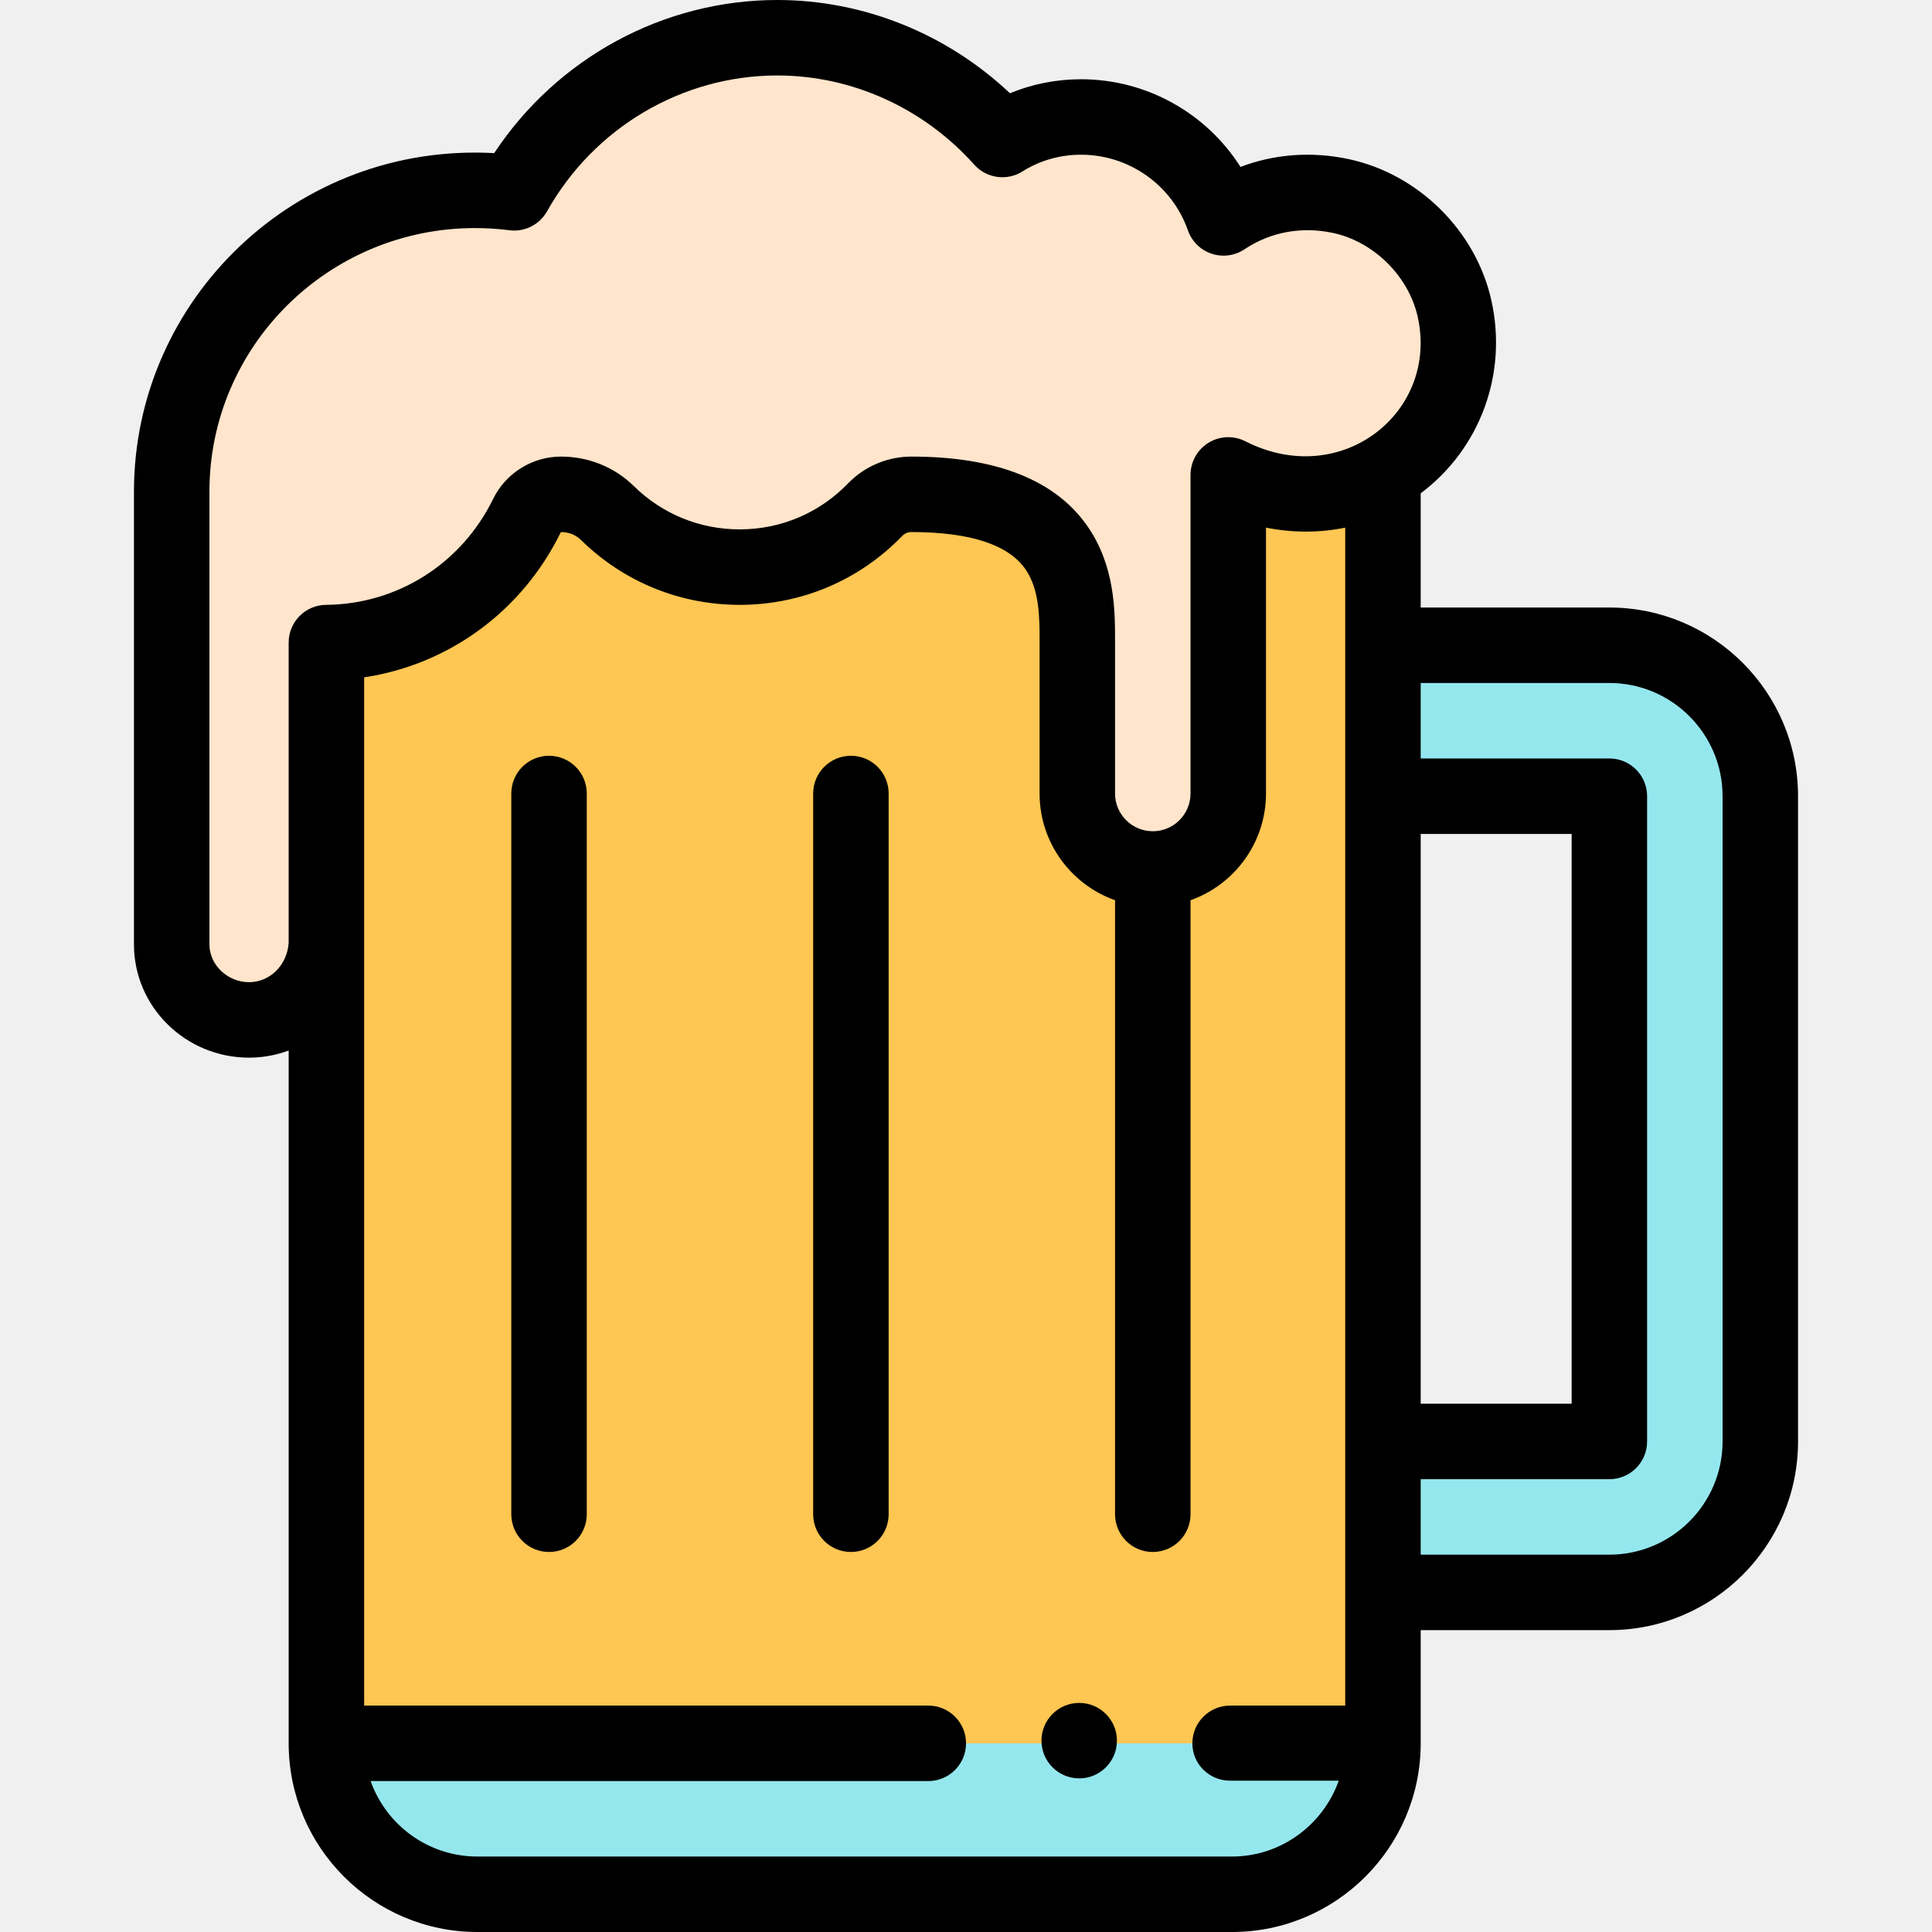
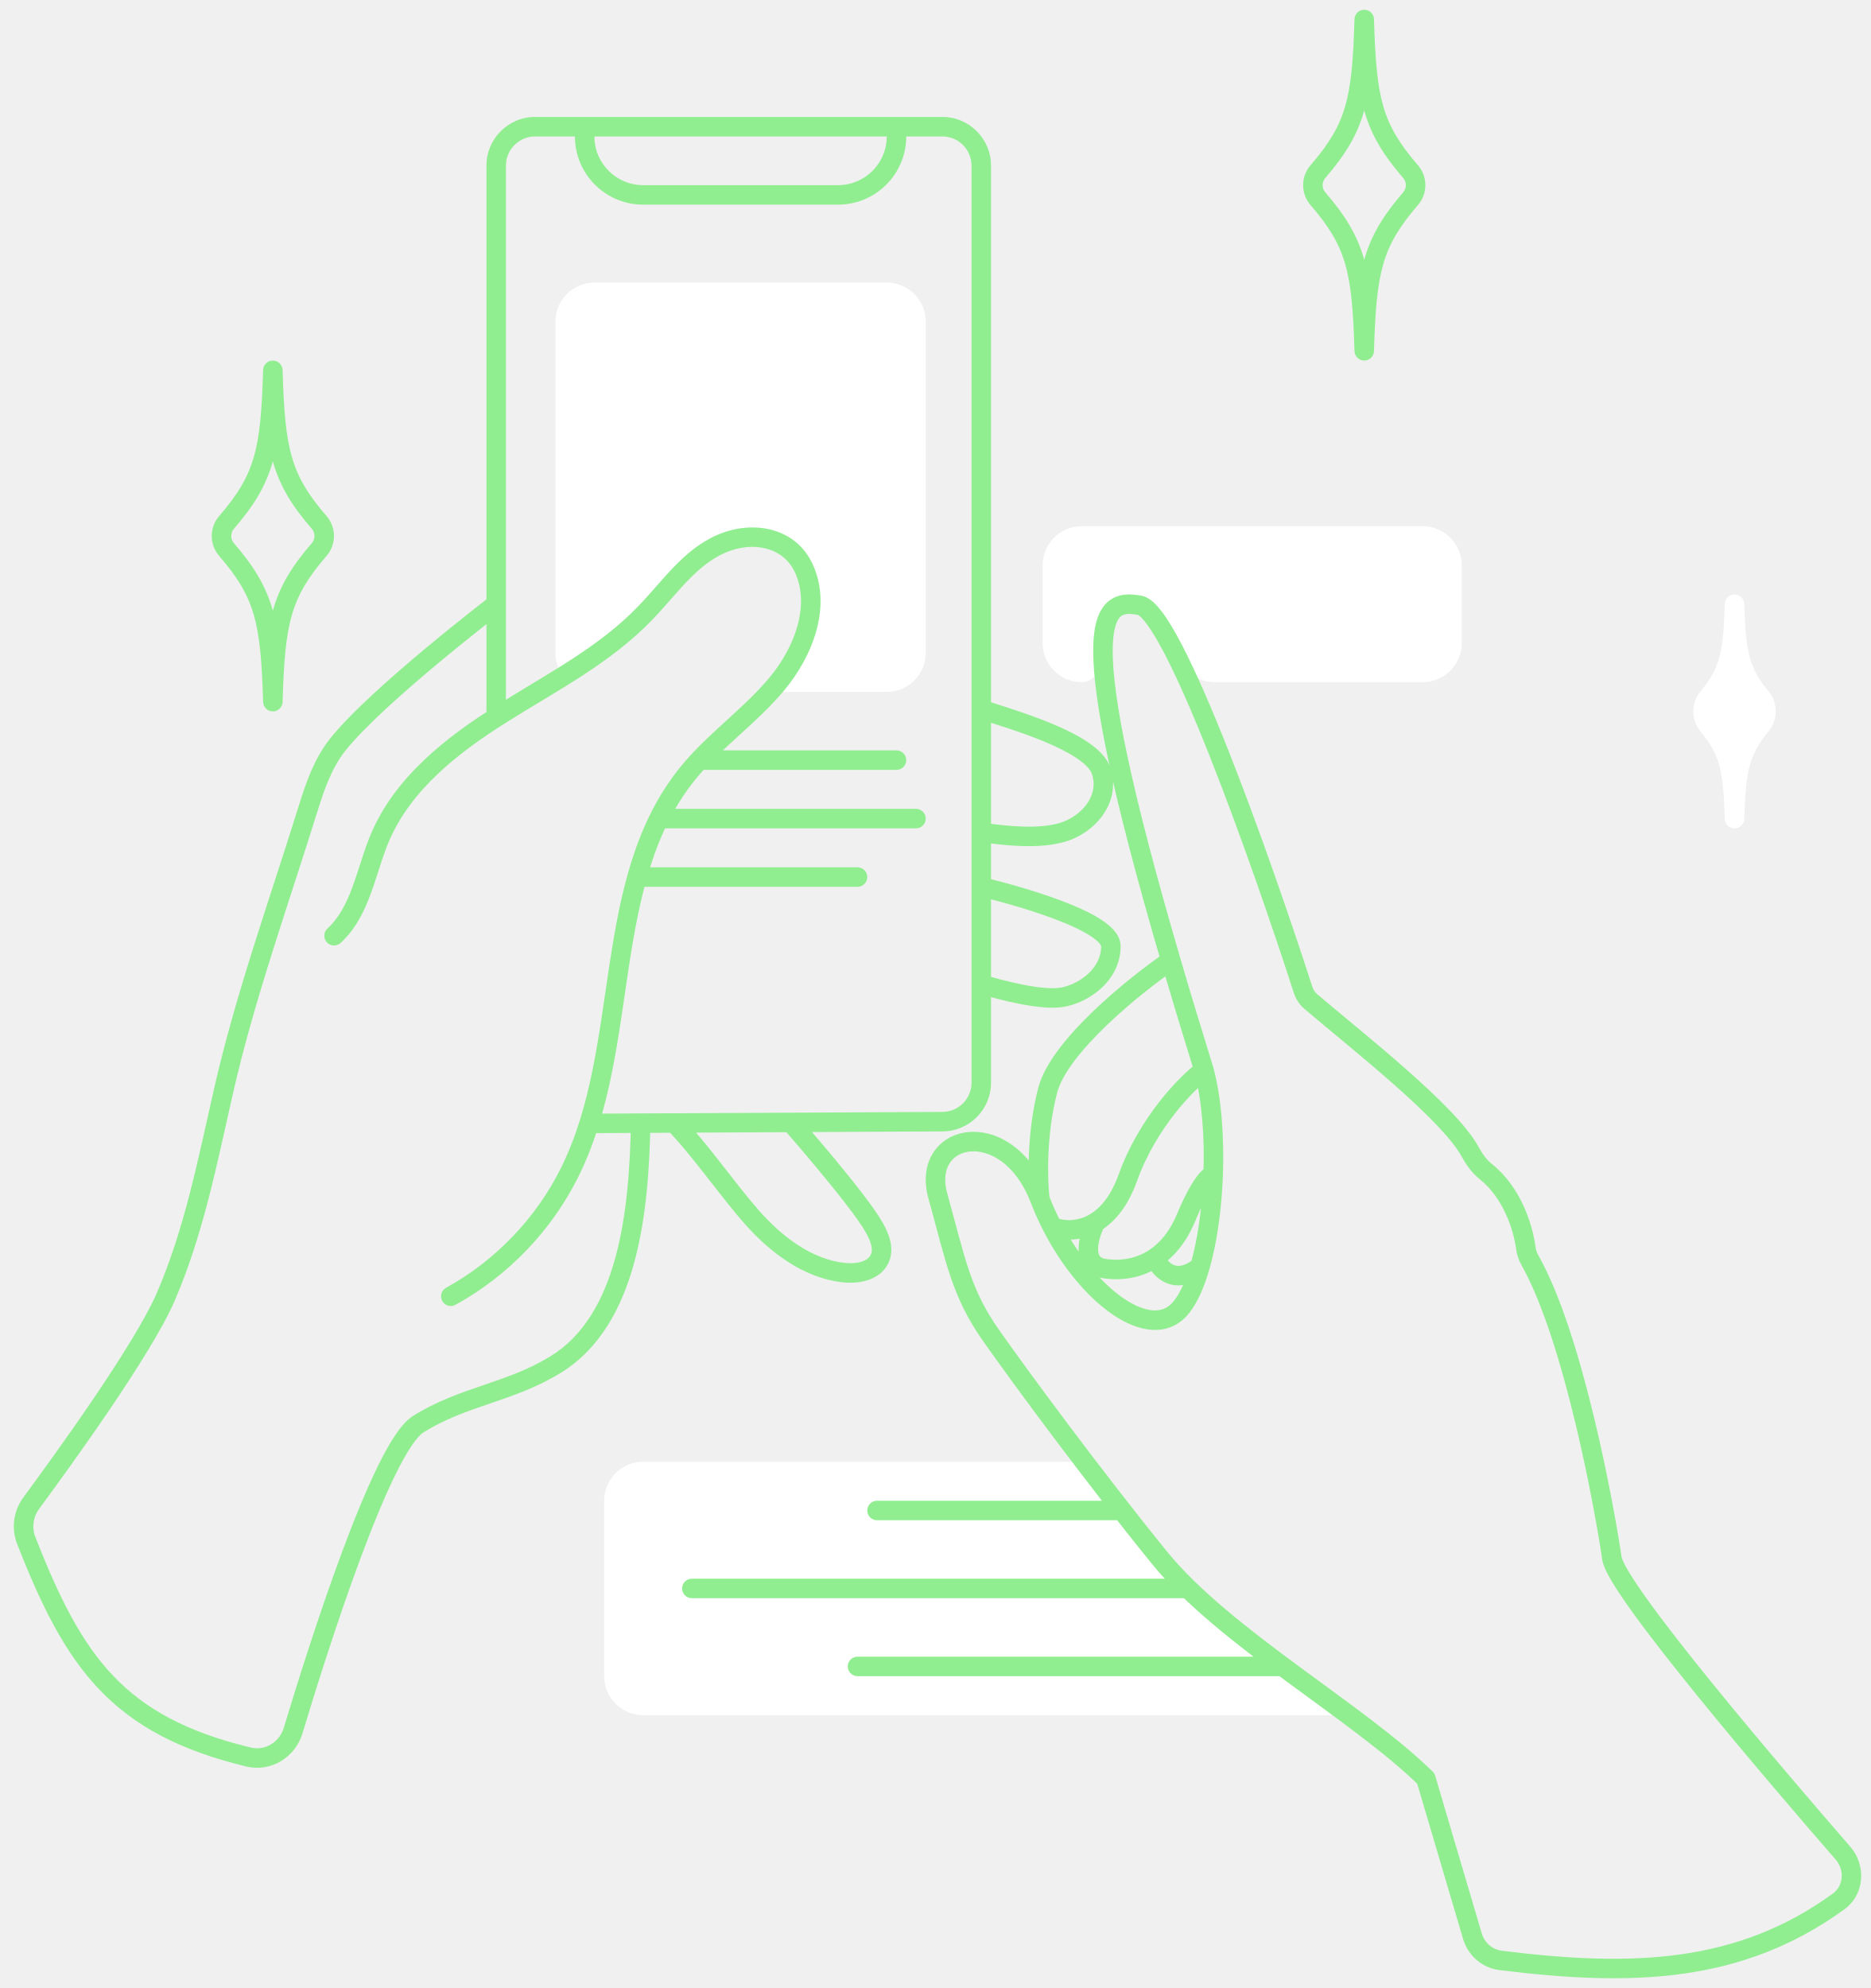
- <svg xmlns="http://www.w3.org/2000/svg" version="1.1" id="Capa_1" x="0px" y="0px" viewBox="0 0 512 512" style="enable-background:new 0 0 512 512;" xml:space="preserve">
-   <path style="fill:#95E7EE;" d="M366.39,125.45L86.5,126v336c0,22.09,17.91,40,40,40h200c22.09,0,40-17.91,40-40V125.65  L366.39,125.45z" />
-   <polygon style="fill:#FEC652;" points="366.5,462 366.5,125.65 366.39,125.45 86.5,126 86.5,462 " />
-   <path style="fill:#95E7EE;" d="M466.5,211v171c0,22.09-17.91,40-40,40h-60v-40h60V211h-60v-40h60C448.59,171,466.5,188.91,466.5,211  z" />
-   <path style="fill:#FFE5CB;" d="M385.45,81.71c7.61,33.773-27.227,60.794-59.95,44.15v84.43c0,11.04-8.95,20-20,20s-20-8.96-20-20  v-40c0-13.81,0.5-39.29-44-39.29c-3.61,0-7.06,1.46-9.56,4.05c-9.09,9.4-21.83,15.24-35.94,15.24c-13.65,0-26.02-5.47-35.04-14.34  c-3.23-3.17-7.58-4.95-12.32-4.95c-3.81,0-7.29,2.17-8.96,5.59c-9.66,19.78-29.73,33.5-53.18,33.7v79.78  c-0.5,11.26-9.45,20.22-20.5,20.22s-20.5-8.96-20.5-20c0-13.087,0-106.121,0-120c0-47.57,42.01-85.44,90.76-79.19  C149.91,26.77,176.03,10,206,10c23.7,0,44.99,10.59,59.64,26.97c6.04-3.82,13.2-5.97,20.86-5.97c17.45,0,32.29,11.17,37.75,26.75  c8.59-5.76,19.54-8.28,31.09-5.8C370.02,55.09,382.16,67.07,385.45,81.71z" />
-   <path d="M286,451.29c-5.52,0-10,4.48-10,10s4.48,10,10,10s10-4.48,10-10C296,455.77,291.52,451.29,286,451.29z" />
-   <path d="M145.5,200.29c-5.523,0-10,4.477-10,10v191c0,5.523,4.477,10,10,10s10-4.477,10-10v-191  C155.5,204.767,151.023,200.29,145.5,200.29z" />
-   <path d="M225.5,200.29c-5.523,0-10,4.477-10,10v191c0,5.523,4.477,10,10,10s10-4.477,10-10v-191  C235.5,204.767,231.023,200.29,225.5,200.29z" />
-   <path d="M126.5,512h200c27.57,0,50-22.43,50-50v-30h50c27.57,0,50-22.43,50-50V211c0-27.57-22.43-50-50-50h-50v-30.259  c15.675-11.751,23.125-31.613,18.707-51.224c-4.133-18.39-19.313-33.398-37.768-37.345c-9.811-2.105-19.692-1.36-28.695,2.063  C319.716,30.002,303.862,21,286.5,21c-6.544,0-12.939,1.269-18.852,3.711C250.91,8.922,228.843,0,206,0  c-30.216,0-58.396,15.393-75.03,40.579C78.7,37.687,35.5,79.156,35.5,130.29v120c0,16.542,13.682,30,30.5,30  c3.689,0,7.224-0.671,10.5-1.893V462C76.5,489.57,98.93,512,126.5,512z M326.5,492h-200c-13.036,0-24.152-8.361-28.28-20h147.79  c5.523,0,10-4.477,10-10s-4.477-10-10-10H96.5V250.07v-70.564c22.463-3.391,41.914-17.538,52.14-38.505  c2.086,0,3.924,0.722,5.309,2.081c11.286,11.098,26.22,17.209,42.051,17.209c16.408,0,31.725-6.495,43.135-18.295  c0.61-0.632,1.473-0.995,2.365-0.995c15.567,0,25.753,3.325,30.277,9.881c3.729,5.405,3.726,12.915,3.723,18.95v40.459  c0,13.036,8.361,24.152,20,28.28v162.72c0,5.523,4.477,10,10,10s10-4.477,10-10V238.57c11.639-4.128,20-15.243,20-28.28v-70.464  c7.005,1.398,14.154,1.407,21,0.007V452h-30.51c-5.523,0-10,4.477-10,10s4.477,9.9,10,9.9h28.79  C350.652,483.539,339.536,492,326.5,492z M376.5,221h40v151h-40V221z M426.5,181c16.542,0,30,13.458,30,30v171  c0,16.542-13.458,30-30,30h-50v-20h50c5.523,0,10-4.477,10-10V211c0-5.523-4.477-10-10-10h-50v-20H426.5z M66,260.29  c-5.691,0-10.5-4.58-10.5-10v-120c0-38.596,31.582-69.852,70.407-69.852c3.017,0,6.05,0.192,9.081,0.581  c4.045,0.519,7.998-1.471,9.993-5.026C157.437,33.792,180.818,20,206,20c19.73,0,38.752,8.615,52.187,23.637  c3.256,3.642,8.668,4.398,12.799,1.785C275.559,42.529,280.924,41,286.5,41c12.73,0,24.108,8.061,28.313,20.057  c1.023,2.92,3.341,5.203,6.277,6.181c2.935,0.978,6.159,0.542,8.729-1.182c6.816-4.57,15.134-6.107,23.429-4.327  c10.8,2.31,20.03,11.428,22.446,22.179c5.692,25.264-20.205,45.988-45.661,33.039c-3.1-1.577-6.796-1.43-9.762,0.389  c-2.965,1.818-4.772,5.046-4.772,8.524v84.43c0,5.514-4.486,10-10,10s-10-4.486-10-10v-40.452  c0.003-7.876,0.008-19.779-7.261-30.315C279.759,127.232,264.034,121,241.5,121c-6.29,0-12.396,2.589-16.749,7.099  c-7.602,7.862-17.813,12.191-28.751,12.191c-10.553,0-20.507-4.073-28.035-11.477c-5.133-5.039-11.996-7.813-19.325-7.813  c-7.579,0-14.623,4.397-17.946,11.202c-8.382,17.164-25.35,27.927-44.28,28.089c-5.489,0.047-9.915,4.51-9.915,10v79.525  C76.147,255.705,71.568,260.29,66,260.29z" />
-   <g>
- </g>
-   <g>
- </g>
-   <g>
- </g>
-   <g>
- </g>
-   <g>
- </g>
-   <g>
- </g>
-   <g>
- </g>
-   <g>
- </g>
-   <g>
- </g>
-   <g>
- </g>
-   <g>
- </g>
-   <g>
- </g>
-   <g>
- </g>
-   <g>
- </g>
-   <g>
- </g>
+ <svg xmlns="http://www.w3.org/2000/svg" width="96" height="102" viewBox="0 0 96 102" fill="yellow">
+   <path d="M33 75H56C57.5 76.667 58.5 79 61 81.5C63.5 84 69.5 88 69.5 88H33C31.895 88 31 87.105 31 86V77C31 75.895 31.895 75 33 75Z" fill="white" />
+   <path d="M55.5 27H73C74.105 27 75 27.895 75 29V33C75 34.105 74.105 35 73 35H62.319C61.519 35 60.814 34.516 60.502 33.779C59.963 32.51 59.168 31 58 31C56.762 31 56.442 32.695 56.438 34.003C56.436 34.531 56.028 35 55.5 35C54.395 35 53.5 34.105 53.5 33V29C53.5 27.895 54.395 27 55.5 27Z" fill="white" />
+   <path d="M28.5 16.5V33.5C28.5 33.938 28.641 34.344 28.88 34.673L30 34L34.5 30C35 29.5 36.3 28.4 37.5 28C38.7 27.6 39.667 27.833 40 28C40.333 28.167 41.1 29 41.5 31C41.9 33 40.333 34.833 39.5 35.5H45.5C46.605 35.5 47.5 34.605 47.5 33.5V16.5C47.5 15.395 46.605 14.5 45.5 14.5H30.5C29.395 14.5 28.5 15.395 28.5 16.5Z" fill="white" />
+   <path d="M90.359 35.789C89.258 34.467 89.075 33.507 89 31C88.925 33.507 88.742 34.467 87.641 35.789C87.299 36.2 87.299 36.8 87.641 37.211C88.742 38.533 88.925 39.493 89 42C89.075 39.493 89.258 38.533 90.359 37.211C90.701 36.8 90.701 36.2 90.359 35.789Z" fill="white" stroke="white" stroke-linecap="round" stroke-linejoin="round" />
+   <path d="M35.5 81C35.224 81 35 81.224 35 81.5C35 81.776 35.224 82 35.5 82V81ZM45 77C44.724 77 44.5 77.224 44.5 77.5C44.5 77.776 44.724 78 45 78V77ZM44 85C43.724 85 43.5 85.224 43.5 85.5C43.5 85.776 43.724 86 44 86V85ZM14 19L14.5 18.985C14.492 18.715 14.271 18.5 14 18.5C13.73 18.5 13.508 18.715 13.5 18.985L14 19ZM16.379 26.809L16.758 26.482L16.379 26.809ZM11.621 26.809L11.242 26.482L11.621 26.809ZM14 36L13.5 36.014C13.508 36.285 13.73 36.5 14 36.5C14.271 36.5 14.492 36.285 14.5 36.014L14 36ZM16.379 28.191L16.758 28.518L16.379 28.191ZM11.621 28.191L11.242 28.518H11.242L11.621 28.191ZM46 39.5C46.276 39.5 46.5 39.276 46.5 39C46.5 38.724 46.276 38.5 46 38.5V39.5ZM47 42.5C47.276 42.5 47.5 42.276 47.5 42C47.5 41.724 47.276 41.5 47 41.5V42.5ZM44 45.5C44.276 45.5 44.5 45.276 44.5 45C44.5 44.724 44.276 44.5 44 44.5V45.5ZM22.889 66.072C22.647 66.205 22.559 66.509 22.692 66.751C22.825 66.993 23.129 67.081 23.371 66.948L22.889 66.072ZM29.27 60.07L29.719 60.29L29.719 60.29L29.27 60.07ZM35.33 39.63L34.943 39.313L34.943 39.313L35.33 39.63ZM41.24 29.15L40.786 29.36L40.786 29.361L41.24 29.15ZM36.99 27.91L37.191 28.368L37.192 28.368L36.99 27.91ZM33.11 31.45L32.751 31.102L32.749 31.104L33.11 31.45ZM25.75 36.62L26.016 37.044L26.017 37.043L25.75 36.62ZM19.51 42.94L19.051 42.742L19.05 42.743L19.51 42.94ZM16.801 47.642C16.598 47.829 16.585 48.146 16.772 48.349C16.959 48.552 17.276 48.565 17.479 48.378L16.801 47.642ZM25.764 31.397C25.983 31.23 26.025 30.916 25.857 30.696C25.69 30.477 25.376 30.435 25.156 30.603L25.764 31.397ZM17.31 38.23L16.918 37.92L16.917 37.921L17.31 38.23ZM15.77 41.61L16.247 41.759L16.248 41.759L15.77 41.61ZM11.46 56.02L11.947 56.131L11.948 56.13L11.46 56.02ZM8.5 66.55L8.041 66.352L8.041 66.352L8.5 66.55ZM21.46 73.07L21.195 72.646L21.195 72.647L21.46 73.07ZM28.48 70.03L28.221 69.603L28.219 69.603L28.48 70.03ZM33.374 57.636C33.38 57.36 33.161 57.131 32.885 57.126C32.608 57.12 32.38 57.34 32.374 57.615L33.374 57.636ZM50.509 35.921C50.247 35.833 49.964 35.974 49.876 36.236C49.788 36.498 49.929 36.781 50.191 36.869L50.509 35.921ZM50.415 42.214C50.141 42.179 49.89 42.371 49.854 42.645C49.819 42.919 50.011 43.17 50.285 43.206L50.415 42.214ZM50.464 45.013C50.195 44.95 49.926 45.118 49.863 45.386C49.8 45.655 49.968 45.924 50.237 45.987L50.464 45.013ZM50.492 50.02C50.227 49.942 49.949 50.094 49.871 50.358C49.792 50.623 49.944 50.901 50.209 50.98L50.492 50.02ZM40.996 57.31C40.814 57.103 40.498 57.082 40.29 57.264C40.083 57.447 40.062 57.762 40.244 57.97L40.996 57.31ZM44.85 62.97L44.414 63.215L44.414 63.215L44.85 62.97ZM45.15 64.55L44.691 64.352L44.688 64.358L45.15 64.55ZM43.34 65.3L43.391 64.803L43.39 64.803L43.34 65.3ZM34.974 57.292C34.781 57.094 34.465 57.089 34.267 57.281C34.068 57.474 34.064 57.79 34.256 57.988L34.974 57.292ZM30.223 57.14C29.947 57.142 29.724 57.367 29.726 57.643C29.727 57.919 29.952 58.142 30.228 58.14L30.223 57.14ZM48.36 57.55L48.358 57.05H48.357L48.36 57.55ZM48.35 6.5L48.35 7H48.35L48.35 6.5ZM27.46 6.5L27.46 6H27.46L27.46 6.5ZM24.96 36.804C24.96 37.08 25.184 37.304 25.46 37.304C25.736 37.304 25.96 37.08 25.96 36.804H24.96ZM46 6.5L46 6H46L46 6.5ZM12.755 90.149L12.873 89.663L12.755 90.149ZM15.041 88.791L15.52 88.936L15.041 88.791ZM1.604 77.121L1.201 76.824L1.604 77.121ZM1.344 79.03L1.81 78.848L1.344 79.03ZM70 1L70.5 0.986C70.492 0.715 70.271 0.5 70 0.5C69.73 0.5 69.508 0.715 69.5 0.986L70 1ZM72.379 8.809L72.758 8.482L72.379 8.809ZM67.621 8.809L67.242 8.482L67.621 8.809ZM70 18L69.5 18.015C69.508 18.285 69.73 18.5 70 18.5C70.271 18.5 70.492 18.285 70.5 18.015L70 18ZM72.379 10.191L72.758 10.518V10.518L72.379 10.191ZM67.621 10.191L67.242 10.518V10.518L67.621 10.191ZM94.562 95.078L94.94 94.75H94.939L94.562 95.078ZM82.708 79.952L82.213 80.025L82.708 79.952ZM78.493 64.643L78.928 64.397L78.493 64.643ZM78.289 64.018L77.794 64.086V64.086L78.289 64.018ZM76.222 60.098L76.532 59.706L76.222 60.098ZM75.425 59.081L75.864 58.841H75.864L75.425 59.081ZM67.264 51.392L66.941 51.773V51.773L67.264 51.392ZM66.863 50.79L66.387 50.944L66.863 50.79ZM58.483 31.059L58.576 30.567L58.483 31.059ZM48.121 61.358L47.639 61.492L48.121 61.358ZM73.16 91.252L73.64 91.11C73.615 91.028 73.571 90.954 73.51 90.895L73.16 91.252ZM60.076 49.284L60.556 49.143L60.076 49.284ZM61.774 54.903L62.257 54.772C62.255 54.766 62.254 54.76 62.252 54.754L61.774 54.903ZM60.507 67.195L60.14 66.855L60.507 67.195ZM53.995 62.945L53.551 63.174L53.995 62.945ZM57.868 60.432L58.339 60.601L57.868 60.432ZM56.655 65.087L56.731 64.593L56.655 65.087ZM60.855 62.484L60.393 62.291L60.855 62.484ZM59.263 64.54L58.984 64.124H58.984L59.263 64.54ZM61.681 65.531C61.91 65.376 61.969 65.065 61.815 64.837C61.66 64.608 61.349 64.548 61.12 64.703L61.681 65.531ZM75.551 99.34L75.071 99.482L75.551 99.34ZM76.99 100.583L77.052 100.087L76.99 100.583ZM94.34 97.56L94.047 97.155L94.34 97.56ZM60.951 81H35.5V82H60.951V81ZM57.563 77H45V78H57.563V77ZM65.811 85H44V86H65.811V85ZM13.5 19.015C13.56 21.076 13.666 22.52 14.021 23.742C14.383 24.985 14.994 25.968 16.001 27.135L16.758 26.482C15.809 25.382 15.29 24.524 14.982 23.462C14.666 22.378 14.56 21.052 14.5 18.985L13.5 19.015ZM13.5 18.985C13.44 21.052 13.334 22.378 13.019 23.462C12.71 24.524 12.191 25.382 11.242 26.482L11.999 27.135C13.006 25.968 13.617 24.985 13.979 23.742C14.334 22.52 14.44 21.076 14.5 19.015L13.5 18.985ZM14.5 36.014C14.56 33.948 14.666 32.622 14.982 31.538C15.29 30.476 15.809 29.618 16.758 28.518L16.001 27.865C14.994 29.032 14.383 30.015 14.021 31.258C13.666 32.48 13.56 33.924 13.5 35.986L14.5 36.014ZM14.5 35.986C14.44 33.924 14.334 32.48 13.979 31.258C13.617 30.015 13.006 29.032 11.999 27.865L11.242 28.518C12.191 29.618 12.71 30.476 13.019 31.538C13.334 32.622 13.44 33.948 13.5 36.014L14.5 35.986ZM11.242 26.482C10.739 27.066 10.739 27.934 11.242 28.518L11.999 27.865C11.819 27.656 11.819 27.344 11.999 27.135L11.242 26.482ZM16.001 27.135C16.181 27.344 16.181 27.656 16.001 27.865L16.758 28.518C17.262 27.934 17.262 27.066 16.758 26.482L16.001 27.135ZM46 38.5H36V39.5H46V38.5ZM47 41.5H34V42.5H47V41.5ZM44 44.5H33V45.5H44V44.5ZM23.371 66.948C26.101 65.449 28.354 63.082 29.719 60.29L28.821 59.85C27.546 62.458 25.439 64.672 22.889 66.072L23.371 66.948ZM29.719 60.29C31.337 56.978 31.723 53.158 32.269 49.592C32.822 45.983 33.537 42.611 35.717 39.947L34.943 39.313C32.573 42.209 31.833 45.833 31.281 49.441C30.722 53.092 30.354 56.712 28.821 59.851L29.719 60.29ZM35.717 39.947C36.37 39.15 37.136 38.448 37.933 37.721C38.722 37.002 39.544 36.256 40.255 35.4L39.485 34.761C38.827 35.554 38.058 36.254 37.26 36.982C36.47 37.702 35.65 38.451 34.943 39.313L35.717 39.947ZM40.255 35.4C41.671 33.694 42.716 31.143 41.694 28.94L40.786 29.361C41.565 31.038 40.809 33.166 39.485 34.761L40.255 35.4ZM41.694 28.94C40.8 27.006 38.55 26.676 36.788 27.453L37.192 28.368C38.65 27.725 40.201 28.094 40.786 29.36L41.694 28.94ZM36.789 27.452C35.892 27.845 35.176 28.466 34.544 29.123C34.227 29.452 33.925 29.797 33.632 30.131C33.336 30.468 33.049 30.795 32.751 31.102L33.469 31.798C33.787 31.47 34.09 31.125 34.383 30.791C34.68 30.453 34.967 30.126 35.264 29.817C35.859 29.199 36.468 28.685 37.191 28.368L36.789 27.452ZM32.749 31.104C30.725 33.215 28.077 34.563 25.484 36.197L26.017 37.043C28.503 35.477 31.335 34.025 33.471 31.796L32.749 31.104ZM25.484 36.197C22.92 37.806 20.305 39.834 19.051 42.742L19.969 43.138C21.095 40.526 23.48 38.635 26.016 37.044L25.484 36.197ZM19.05 42.743C18.856 43.198 18.697 43.669 18.548 44.128C18.396 44.593 18.258 45.038 18.099 45.472C17.782 46.338 17.408 47.083 16.801 47.642L17.479 48.378C18.262 47.657 18.703 46.732 19.038 45.816C19.206 45.359 19.353 44.885 19.499 44.437C19.646 43.982 19.794 43.547 19.97 43.137L19.05 42.743ZM25.46 31C25.156 30.603 25.156 30.603 25.156 30.603C25.156 30.603 25.156 30.603 25.156 30.603C25.156 30.603 25.155 30.604 25.155 30.604C25.154 30.604 25.153 30.605 25.152 30.607C25.148 30.609 25.144 30.612 25.138 30.617C25.126 30.626 25.108 30.64 25.085 30.657C25.039 30.693 24.972 30.745 24.885 30.812C24.712 30.947 24.462 31.142 24.157 31.383C23.546 31.866 22.71 32.536 21.811 33.286C20.028 34.774 17.95 36.613 16.918 37.92L17.703 38.54C18.66 37.327 20.657 35.551 22.452 34.054C23.342 33.311 24.17 32.647 24.776 32.168C25.079 31.928 25.327 31.735 25.498 31.602C25.584 31.536 25.65 31.484 25.695 31.45C25.718 31.432 25.735 31.419 25.747 31.41C25.753 31.406 25.757 31.403 25.76 31.4C25.761 31.399 25.762 31.398 25.763 31.398C25.763 31.398 25.764 31.398 25.764 31.397C25.764 31.397 25.764 31.397 25.764 31.397C25.764 31.397 25.764 31.397 25.46 31ZM16.917 37.921C16.082 38.984 15.66 40.28 15.293 41.462L16.248 41.759C16.62 40.56 16.998 39.437 17.703 38.539L16.917 37.921ZM15.293 41.462C13.832 46.153 12.068 51.064 10.972 55.91L11.948 56.13C13.032 51.336 14.769 46.508 16.247 41.759L15.293 41.462ZM10.973 55.909C10.157 59.494 9.468 63.055 8.041 66.352L8.959 66.749C10.432 63.345 11.143 59.666 11.947 56.131L10.973 55.909ZM8.041 66.352C7.483 67.644 6.189 69.703 4.809 71.742C3.436 73.768 2.006 75.734 1.201 76.824L2.006 77.418C2.815 76.323 4.254 74.345 5.637 72.303C7.011 70.273 8.359 68.14 8.959 66.748L8.041 66.352ZM0.878 79.212C2.103 82.35 3.305 84.802 5.084 86.672C6.876 88.556 9.214 89.81 12.638 90.635L12.873 89.663C9.58 88.87 7.433 87.691 5.809 85.983C4.171 84.262 3.026 81.964 1.81 78.848L0.878 79.212ZM15.52 88.936C16.148 86.853 17.279 83.229 18.486 79.982C19.09 78.358 19.709 76.839 20.29 75.658C20.58 75.067 20.857 74.571 21.111 74.192C21.374 73.801 21.583 73.583 21.726 73.494L21.195 72.647C20.867 72.852 20.562 73.216 20.281 73.634C19.992 74.064 19.693 74.604 19.392 75.216C18.79 76.442 18.157 77.997 17.549 79.634C16.331 82.91 15.192 86.558 14.562 88.647L15.52 88.936ZM21.725 73.494C22.83 72.804 23.947 72.417 25.124 72.016C26.29 71.618 27.517 71.205 28.741 70.457L28.219 69.603C27.103 70.285 25.98 70.667 24.801 71.07C23.633 71.468 22.41 71.887 21.195 72.646L21.725 73.494ZM28.739 70.458C30.79 69.213 31.917 67.081 32.547 64.761C33.178 62.441 33.329 59.863 33.374 57.636L32.374 57.615C32.33 59.828 32.179 62.303 31.582 64.499C30.985 66.697 29.961 68.547 28.221 69.603L28.739 70.458ZM50.191 36.869C50.977 37.133 52.352 37.534 53.615 38.062C54.244 38.326 54.82 38.611 55.261 38.91C55.719 39.221 55.955 39.495 56.026 39.708L56.974 39.392C56.796 38.855 56.327 38.424 55.823 38.082C55.302 37.729 54.657 37.414 54.001 37.14C52.693 36.593 51.243 36.167 50.509 35.921L50.191 36.869ZM56.026 39.708C56.216 40.279 56.083 40.813 55.756 41.264C55.42 41.726 54.892 42.078 54.363 42.229L54.638 43.191C55.369 42.982 56.09 42.505 56.565 41.852C57.047 41.188 57.284 40.321 56.974 39.392L56.026 39.708ZM54.363 42.229C53.22 42.556 51.738 42.387 50.415 42.214L50.285 43.206C51.562 43.373 53.26 43.584 54.638 43.191L54.363 42.229ZM50.35 45.5C50.237 45.987 50.237 45.987 50.237 45.987C50.237 45.987 50.237 45.987 50.237 45.987C50.237 45.987 50.237 45.987 50.237 45.987C50.238 45.987 50.239 45.987 50.241 45.988C50.243 45.989 50.248 45.99 50.254 45.991C50.266 45.994 50.284 45.998 50.308 46.004C50.355 46.015 50.425 46.032 50.515 46.055C50.694 46.099 50.95 46.165 51.258 46.248C51.876 46.415 52.695 46.653 53.512 46.935C54.334 47.219 55.13 47.542 55.713 47.875C56.006 48.042 56.221 48.199 56.357 48.338C56.424 48.406 56.462 48.461 56.482 48.499C56.491 48.518 56.496 48.531 56.498 48.539C56.5 48.547 56.5 48.55 56.5 48.55H57.5C57.5 48.173 57.294 47.866 57.072 47.639C56.844 47.406 56.54 47.196 56.209 47.007C55.545 46.627 54.679 46.281 53.839 45.99C52.993 45.697 52.15 45.453 51.52 45.283C51.204 45.198 50.941 45.13 50.757 45.084C50.664 45.061 50.592 45.044 50.542 45.032C50.517 45.026 50.498 45.021 50.484 45.018C50.478 45.016 50.473 45.015 50.469 45.014C50.468 45.014 50.466 45.014 50.465 45.013C50.465 45.013 50.464 45.013 50.464 45.013C50.464 45.013 50.464 45.013 50.464 45.013C50.464 45.013 50.464 45.013 50.35 45.5ZM56.5 48.55C56.5 49.125 56.225 49.611 55.807 49.987C55.383 50.369 54.842 50.606 54.402 50.676L54.559 51.664C55.188 51.564 55.907 51.242 56.476 50.731C57.05 50.214 57.5 49.475 57.5 48.55H56.5ZM54.402 50.676C53.961 50.746 53.268 50.674 52.504 50.524C51.758 50.379 51.01 50.173 50.492 50.02L50.209 50.98C50.74 51.137 51.522 51.352 52.312 51.506C53.083 51.657 53.929 51.764 54.559 51.664L54.402 50.676ZM40.62 57.64C40.244 57.97 40.244 57.97 40.244 57.97C40.244 57.97 40.244 57.97 40.244 57.97C40.245 57.97 40.245 57.97 40.245 57.971C40.245 57.971 40.246 57.972 40.247 57.973C40.248 57.974 40.251 57.977 40.254 57.981C40.26 57.988 40.27 57.999 40.282 58.014C40.308 58.042 40.345 58.085 40.392 58.139C40.487 58.249 40.624 58.407 40.791 58.601C41.124 58.989 41.577 59.52 42.054 60.096C43.022 61.263 44.046 62.558 44.414 63.215L45.286 62.726C44.864 61.972 43.773 60.602 42.824 59.457C42.342 58.876 41.885 58.34 41.549 57.949C41.381 57.753 41.243 57.594 41.147 57.483C41.099 57.428 41.061 57.385 41.035 57.355C41.023 57.341 41.013 57.33 41.006 57.322C41.003 57.318 41 57.315 40.999 57.313C40.998 57.312 40.997 57.312 40.997 57.311C40.996 57.311 40.996 57.311 40.996 57.311C40.996 57.31 40.996 57.31 40.996 57.31C40.996 57.31 40.996 57.31 40.62 57.64ZM44.414 63.215C44.542 63.441 44.647 63.664 44.699 63.872C44.751 64.077 44.743 64.231 44.691 64.352L45.609 64.748C45.777 64.359 45.754 63.964 45.669 63.626C45.584 63.291 45.429 62.979 45.286 62.725L44.414 63.215ZM44.688 64.358C44.625 64.511 44.484 64.638 44.239 64.723C43.991 64.808 43.682 64.832 43.391 64.803L43.29 65.798C43.688 65.838 44.149 65.812 44.566 65.668C44.986 65.522 45.406 65.239 45.612 64.742L44.688 64.358ZM43.39 64.803C41.686 64.631 40.163 63.493 38.935 62.1L38.185 62.761C39.477 64.227 41.214 65.589 43.29 65.798L43.39 64.803ZM38.935 62.1C38.318 61.399 37.674 60.557 37.004 59.701C36.341 58.853 35.654 57.993 34.974 57.292L34.256 57.988C34.895 58.647 35.551 59.467 36.216 60.317C36.874 61.158 37.542 62.032 38.185 62.761L38.935 62.1ZM30.228 58.14L48.362 58.05L48.357 57.05L30.223 57.14L30.228 58.14ZM50.85 55.55V8.5H49.85V55.55H50.85ZM24.96 8.5V36.804H25.96V8.5H24.96ZM27.46 6C26.079 6 24.96 7.12 24.96 8.5H25.96C25.96 7.672 26.632 7 27.46 7L27.46 6ZM50.85 8.5C50.85 7.119 49.731 6 48.35 6L48.35 7C49.178 7 49.85 7.672 49.85 8.5H50.85ZM48.362 58.05C49.738 58.043 50.85 56.926 50.85 55.55H49.85C49.85 56.376 49.183 57.046 48.358 57.05L48.362 58.05ZM48.35 6L46 6L46 7L48.35 7L48.35 6ZM45.5 6.5V7H46.5V6.5H45.5ZM46 6L30 6L30 7L46 7L46 6ZM30 6L27.46 6L27.46 7L30 7L30 6ZM29.5 6.5V7H30.5V6.5H29.5ZM33 10.5H43V9.5H33V10.5ZM45.5 7C45.5 8.381 44.381 9.5 43 9.5V10.5C44.933 10.5 46.5 8.933 46.5 7H45.5ZM12.638 90.635C13.914 90.942 15.152 90.155 15.52 88.936L14.562 88.647C14.337 89.396 13.595 89.837 12.873 89.663L12.638 90.635ZM29.5 7C29.5 8.933 31.067 10.5 33 10.5V9.5C31.619 9.5 30.5 8.381 30.5 7H29.5ZM1.201 76.824C0.695 77.511 0.566 78.41 0.878 79.212L1.81 78.848C1.625 78.373 1.699 77.834 2.006 77.418L1.201 76.824ZM69.5 1.014C69.56 3.076 69.666 4.52 70.021 5.742C70.383 6.985 70.994 7.968 72.001 9.135L72.758 8.482C71.809 7.382 71.29 6.524 70.981 5.462C70.666 4.378 70.56 3.052 70.5 0.986L69.5 1.014ZM69.5 0.986C69.44 3.052 69.334 4.378 69.019 5.462C68.71 6.524 68.191 7.382 67.242 8.482L67.999 9.135C69.006 7.968 69.617 6.985 69.979 5.742C70.334 4.52 70.44 3.076 70.5 1.014L69.5 0.986ZM70.5 18.015C70.56 15.948 70.666 14.622 70.981 13.538C71.29 12.476 71.809 11.618 72.758 10.518L72.001 9.865C70.994 11.032 70.383 12.015 70.021 13.258C69.666 14.48 69.56 15.924 69.5 17.985L70.5 18.015ZM70.5 17.985C70.44 15.924 70.334 14.48 69.979 13.258C69.617 12.015 69.006 11.032 67.999 9.865L67.242 10.518C68.191 11.618 68.71 12.476 69.019 13.538C69.334 14.622 69.44 15.948 69.5 18.015L70.5 17.985ZM67.242 8.482C66.739 9.066 66.739 9.934 67.242 10.518L67.999 9.865C67.819 9.656 67.819 9.344 67.999 9.135L67.242 8.482ZM72.001 9.135C72.181 9.344 72.181 9.656 72.001 9.865L72.758 10.518C73.262 9.934 73.262 9.066 72.758 8.482L72.001 9.135ZM94.939 94.75C93.355 92.926 90.456 89.558 87.924 86.444C86.657 84.886 85.487 83.397 84.621 82.199C84.187 81.599 83.834 81.079 83.585 80.664C83.46 80.456 83.365 80.281 83.299 80.14C83.23 79.991 83.207 79.91 83.203 79.88L82.213 80.025C82.239 80.199 82.31 80.386 82.393 80.562C82.478 80.747 82.592 80.954 82.728 81.179C82.998 81.629 83.369 82.175 83.81 82.785C84.693 84.005 85.877 85.511 87.148 87.075C89.69 90.202 92.598 93.58 94.185 95.406L94.939 94.75ZM83.203 79.88C83.016 78.601 82.523 75.756 81.793 72.727C81.067 69.713 80.094 66.458 78.928 64.397L78.058 64.889C79.148 66.817 80.096 69.951 80.821 72.961C81.543 75.957 82.03 78.772 82.213 80.025L83.203 79.88ZM78.785 63.95C78.632 62.832 78.045 60.905 76.532 59.706L75.911 60.489C77.135 61.459 77.657 63.086 77.794 64.086L78.785 63.95ZM75.864 58.841C75.557 58.28 75.026 57.641 74.394 56.982C73.757 56.317 72.99 55.604 72.188 54.895C70.591 53.483 68.803 52.044 67.588 51.011L66.941 51.773C68.19 52.835 69.933 54.237 71.526 55.645C72.319 56.345 73.062 57.037 73.672 57.674C74.289 58.318 74.745 58.88 74.987 59.321L75.864 58.841ZM67.339 50.636C66.26 47.296 64.59 42.432 62.973 38.36C62.165 36.325 61.366 34.476 60.656 33.11C60.303 32.428 59.963 31.851 59.648 31.427C59.491 31.216 59.33 31.029 59.167 30.885C59.01 30.747 58.811 30.612 58.576 30.567L58.391 31.55C58.37 31.546 58.406 31.548 58.505 31.635C58.597 31.716 58.711 31.843 58.846 32.024C59.114 32.385 59.425 32.908 59.769 33.571C60.455 34.892 61.239 36.705 62.043 38.729C63.649 42.774 65.312 47.615 66.387 50.944L67.339 50.636ZM53.825 61.348C52.93 59.019 51.224 57.963 49.73 58.08C48.989 58.138 48.315 58.493 47.903 59.115C47.49 59.738 47.381 60.565 47.639 61.492L48.602 61.225C48.406 60.517 48.515 60.001 48.737 59.667C48.959 59.331 49.337 59.114 49.809 59.077C50.741 59.004 52.108 59.667 52.891 61.706L53.825 61.348ZM47.639 61.492C48.534 64.718 48.825 66.501 50.427 68.785L51.246 68.211C49.768 66.104 49.523 64.54 48.602 61.225L47.639 61.492ZM50.427 68.785C51.974 70.989 55.754 76.11 59.093 80.223L59.87 79.593C56.547 75.5 52.781 70.398 51.246 68.211L50.427 68.785ZM59.093 80.223C60.805 82.331 63.399 84.342 65.959 86.231C68.546 88.141 71.09 89.922 72.81 91.609L73.51 90.895C71.725 89.144 69.096 87.304 66.553 85.427C63.982 83.529 61.49 81.588 59.87 79.593L59.093 80.223ZM58.576 30.567C58.066 30.471 57.373 30.408 56.833 30.887C56.313 31.35 56.093 32.18 56.093 33.399C56.093 35.874 57.011 40.59 59.596 49.424L60.556 49.143C57.966 40.292 57.093 35.709 57.093 33.399C57.093 32.225 57.321 31.792 57.497 31.635C57.654 31.496 57.906 31.459 58.391 31.55L58.576 30.567ZM59.596 49.424C60.098 51.138 60.663 53.009 61.297 55.051L62.252 54.754C61.619 52.717 61.056 50.852 60.556 49.143L59.596 49.424ZM59.793 48.871C58.845 49.522 57.391 50.638 56.094 51.883C55.446 52.505 54.828 53.167 54.333 53.826C53.841 54.478 53.445 55.158 53.274 55.815L54.242 56.067C54.365 55.593 54.674 55.035 55.131 54.427C55.585 53.825 56.162 53.204 56.786 52.604C58.036 51.404 59.447 50.322 60.359 49.696L59.793 48.871ZM53.274 55.815C52.664 58.153 52.744 60.624 52.862 61.588L53.854 61.467C53.747 60.59 53.672 58.251 54.242 56.067L53.274 55.815ZM60.14 66.855C59.872 67.144 59.544 67.261 59.146 67.231C58.727 67.199 58.218 67.001 57.657 66.62C56.538 65.859 55.34 64.459 54.439 62.715L53.551 63.174C54.507 65.025 55.804 66.57 57.096 67.447C57.74 67.885 58.416 68.178 59.071 68.228C59.746 68.279 60.38 68.067 60.874 67.535L60.14 66.855ZM54.439 62.715C54.213 62.277 54.006 61.82 53.825 61.348L52.891 61.706C53.086 62.214 53.308 62.705 53.551 63.174L54.439 62.715ZM58.339 60.601C59.326 57.855 61.262 55.91 62.074 55.303L61.475 54.502C60.538 55.203 58.463 57.299 57.398 60.263L58.339 60.601ZM53.806 63.408C54.43 63.662 55.476 63.753 56.48 63.136L55.957 62.284C55.265 62.709 54.56 62.635 54.183 62.482L53.806 63.408ZM56.48 63.136C57.213 62.686 57.877 61.886 58.339 60.601L57.398 60.263C56.996 61.382 56.456 61.977 55.957 62.284L56.48 63.136ZM55.772 62.484C55.574 62.875 55.341 63.505 55.344 64.099C55.345 64.401 55.408 64.74 55.616 65.029C55.833 65.332 56.165 65.518 56.579 65.581L56.731 64.593C56.536 64.563 56.463 64.494 56.428 64.445C56.383 64.383 56.345 64.273 56.344 64.094C56.342 63.725 56.5 63.26 56.664 62.936L55.772 62.484ZM61.292 55.033C61.67 56.432 61.82 58.35 61.747 60.276L62.747 60.314C62.821 58.329 62.671 56.303 62.257 54.772L61.292 55.033ZM61.747 60.276C61.694 61.708 61.519 63.123 61.235 64.306C60.946 65.511 60.562 66.4 60.14 66.855L60.874 67.535C61.478 66.882 61.91 65.779 62.207 64.539C62.51 63.278 62.691 61.797 62.747 60.314L61.747 60.276ZM61.316 62.677C61.682 61.8 61.975 61.287 62.179 61.005C62.282 60.863 62.352 60.794 62.386 60.766C62.403 60.752 62.401 60.757 62.379 60.767C62.362 60.775 62.294 60.803 62.193 60.792L62.301 59.798C62.162 59.783 62.045 59.821 61.969 59.855C61.889 59.891 61.817 59.94 61.755 59.991C61.63 60.092 61.502 60.235 61.369 60.419C61.103 60.787 60.775 61.377 60.393 62.291L61.316 62.677ZM56.579 65.581C57.543 65.729 58.605 65.581 59.541 64.955L58.984 64.124C58.289 64.589 57.49 64.709 56.731 64.593L56.579 65.581ZM59.541 64.955C60.26 64.474 60.877 63.728 61.316 62.677L60.393 62.291C60.019 63.186 59.519 63.766 58.984 64.124L59.541 64.955ZM58.799 64.727C58.935 65.064 59.238 65.527 59.739 65.778C60.285 66.052 60.959 66.02 61.681 65.531L61.12 64.703C60.645 65.025 60.357 64.969 60.187 64.884C59.971 64.776 59.804 64.545 59.726 64.353L58.799 64.727ZM67.588 51.011C67.472 50.913 67.387 50.786 67.339 50.636L66.387 50.944C66.492 51.267 66.68 51.552 66.941 51.773L67.588 51.011ZM76.532 59.706C76.275 59.502 76.058 59.196 75.864 58.841L74.987 59.321C75.206 59.721 75.5 60.163 75.911 60.489L76.532 59.706ZM78.928 64.397C78.855 64.268 78.808 64.118 78.785 63.95L77.794 64.086C77.831 64.359 77.913 64.633 78.058 64.889L78.928 64.397ZM72.681 91.393L75.071 99.482L76.03 99.199L73.64 91.11L72.681 91.393ZM76.928 101.079C83.764 101.935 89.406 101.755 94.634 97.965L94.047 97.155C89.135 100.716 83.817 100.934 77.052 100.087L76.928 101.079ZM75.071 99.482C75.323 100.333 76.044 100.968 76.928 101.079L77.052 100.087C76.578 100.027 76.173 99.682 76.03 99.199L75.071 99.482ZM94.185 95.406C94.664 95.957 94.582 96.767 94.047 97.155L94.634 97.965C95.696 97.194 95.76 95.694 94.94 94.75L94.185 95.406Z" fill="lightgreen" />
</svg>
